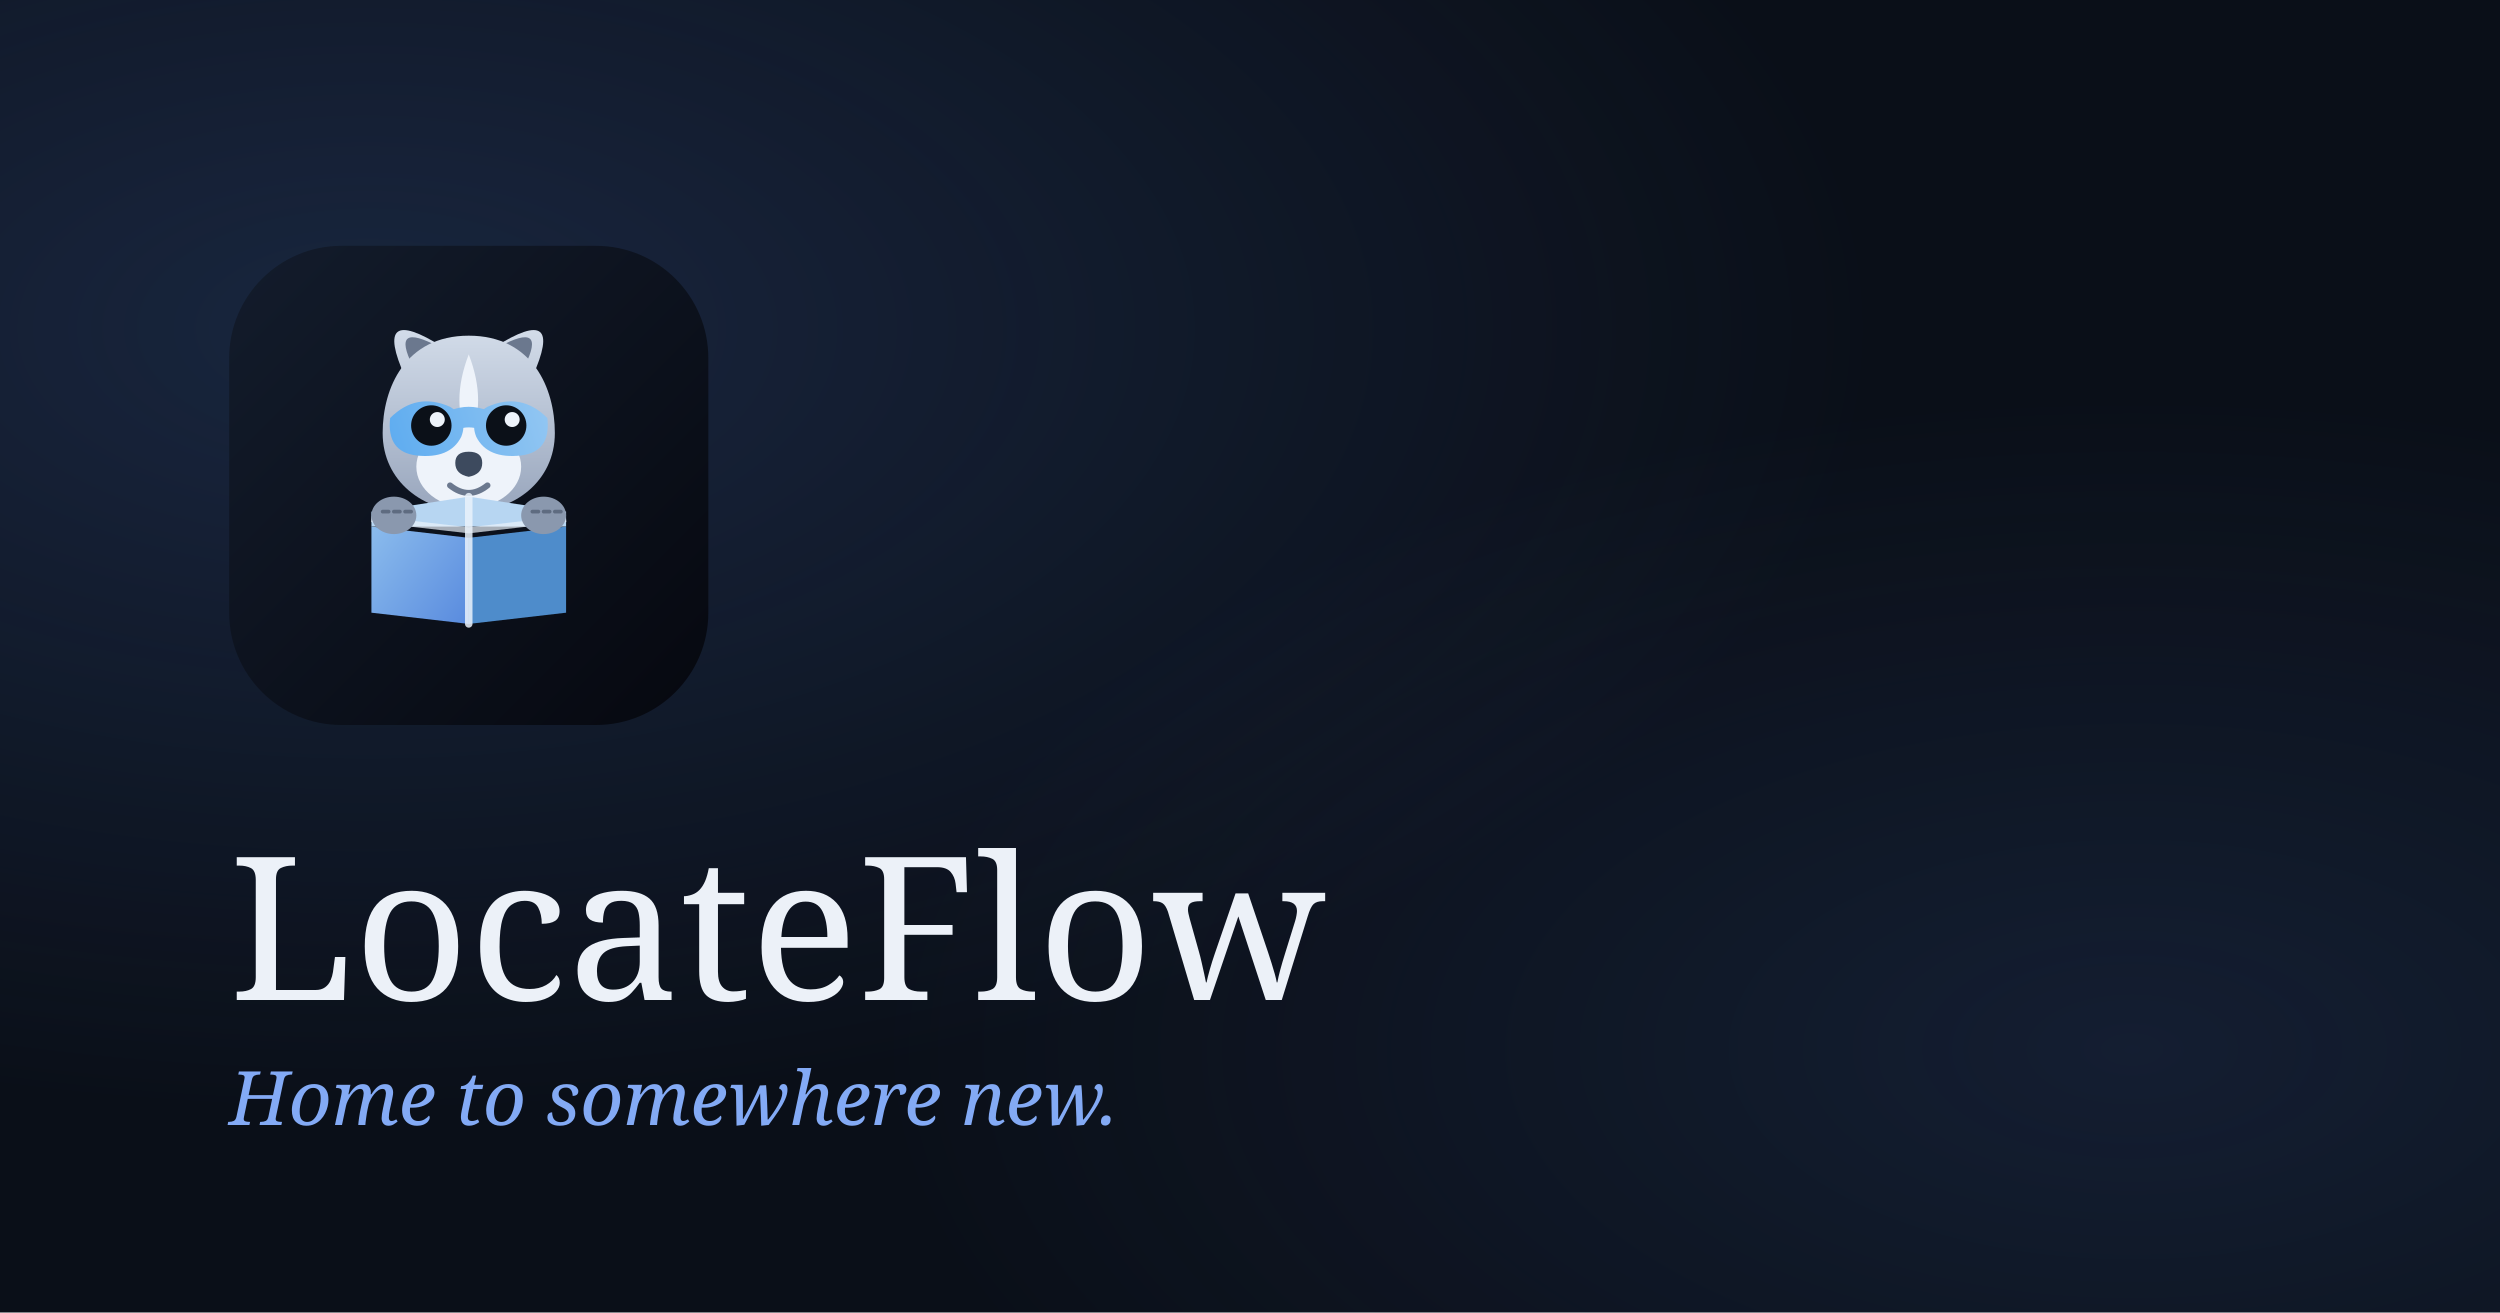
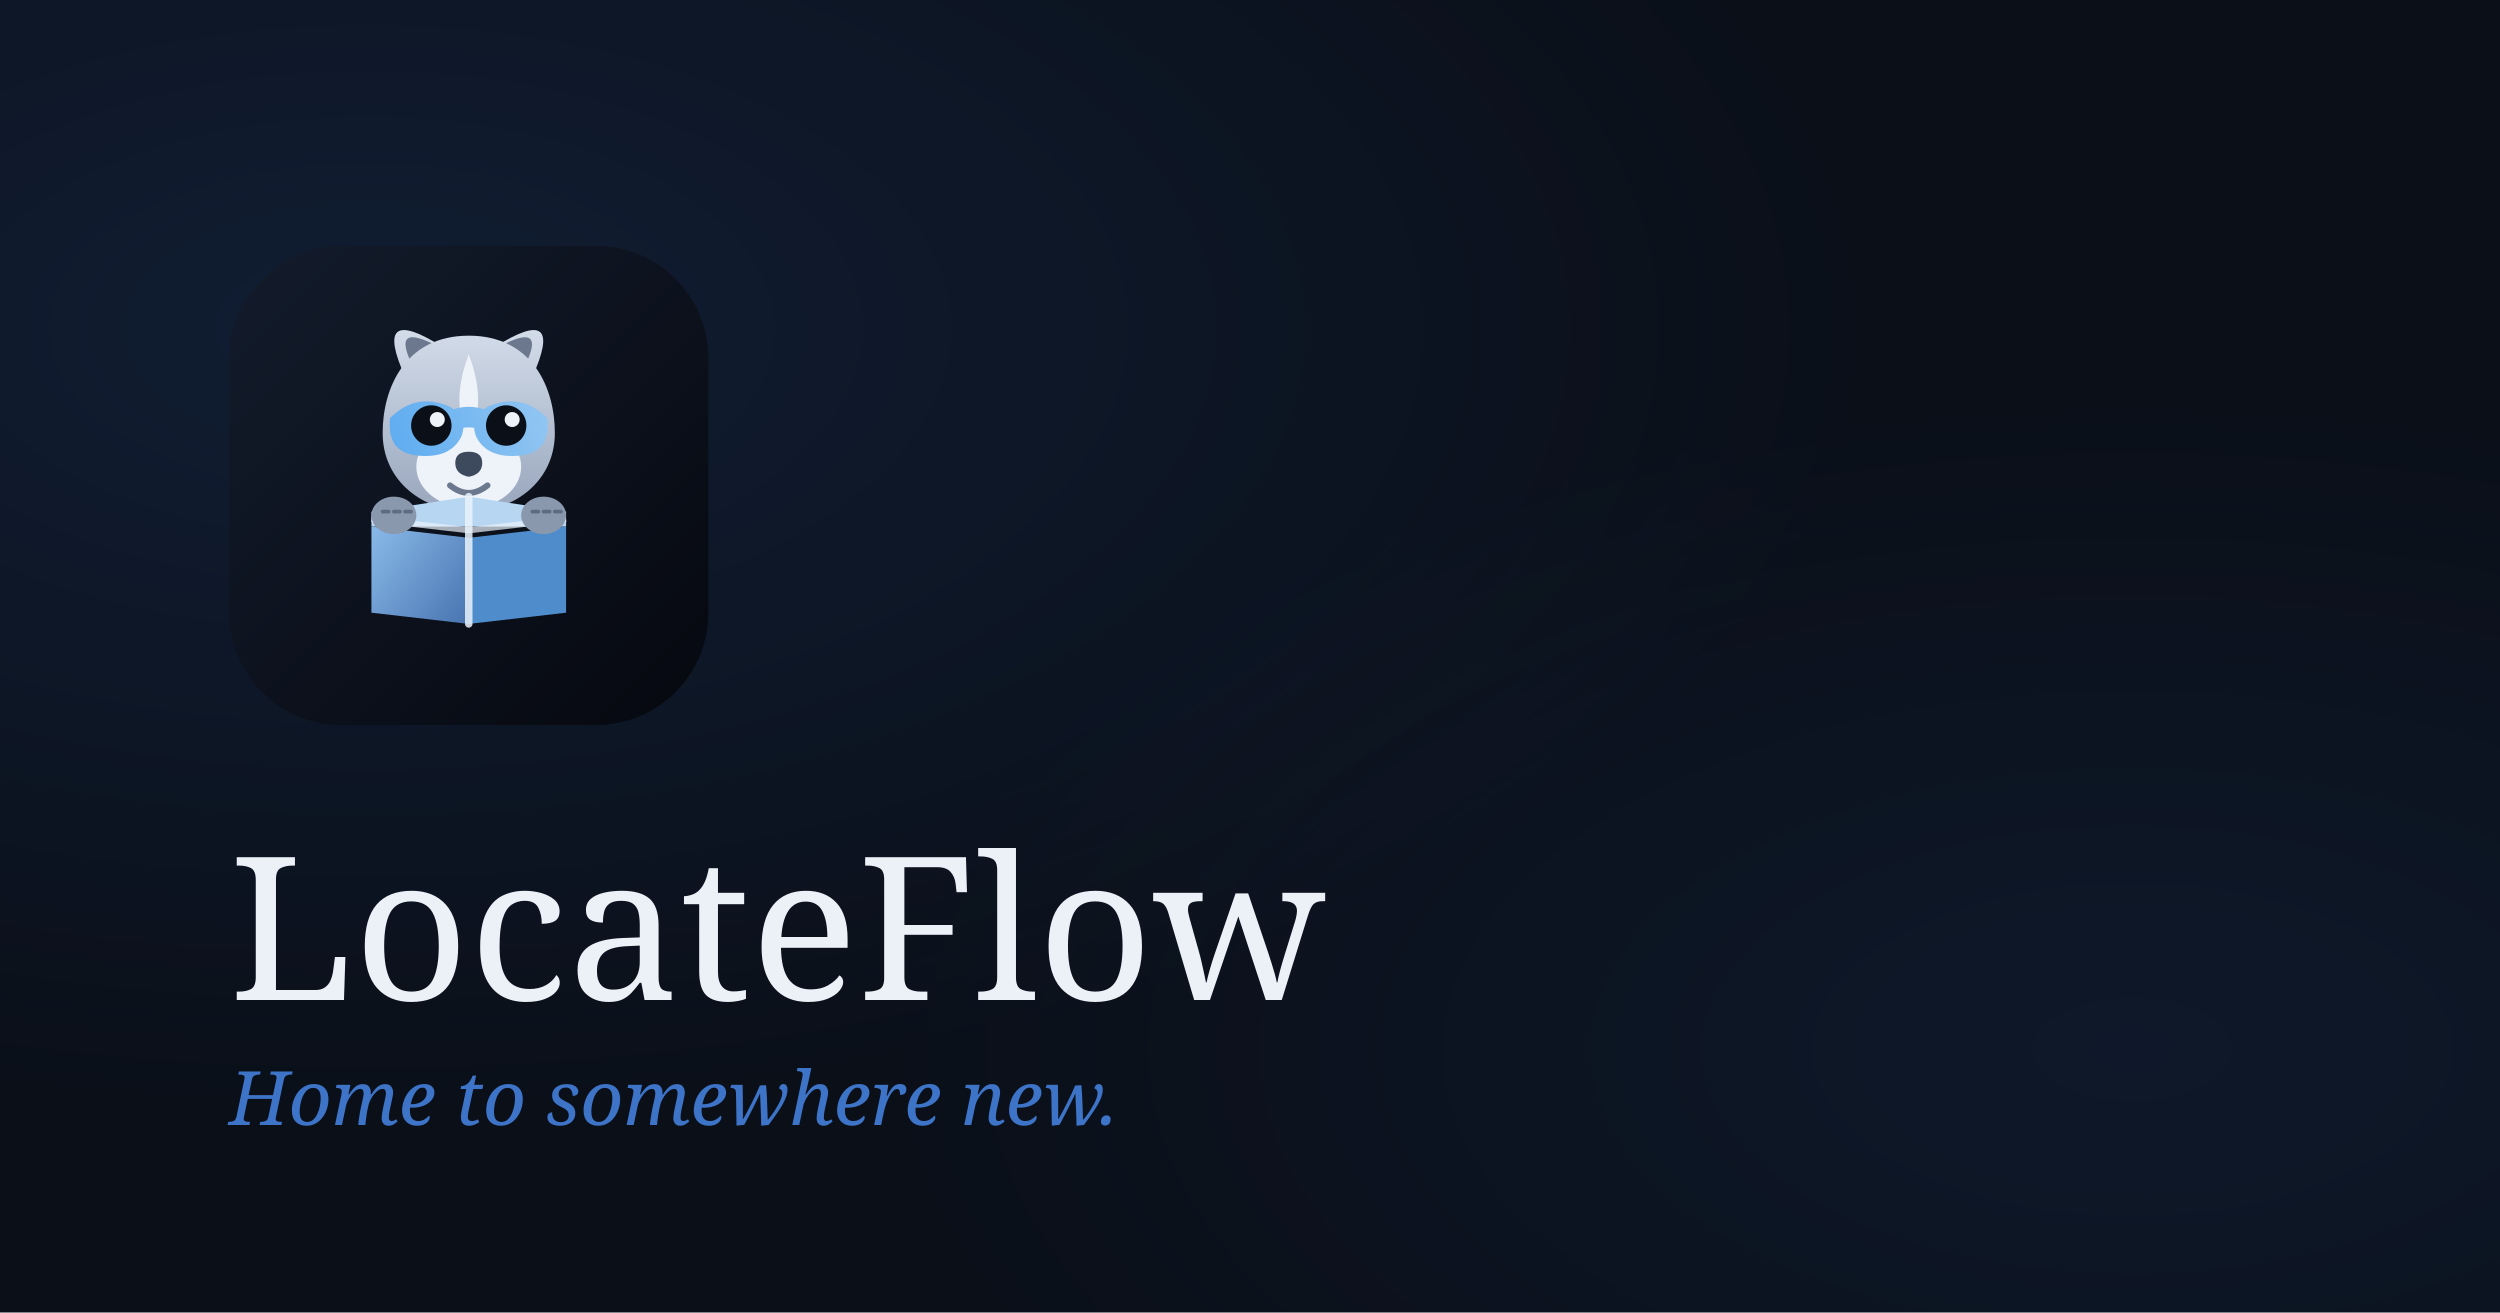
<svg xmlns="http://www.w3.org/2000/svg" viewBox="0 0 1200 630" fill="none" aria-hidden="true">
  <defs>
    <radialGradient id="og-tr" cx="0.15" cy="0.25" r="0.6">
-       <stop offset="0%" stop-color="#5B8DEF" stop-opacity="0.18" />
-       <stop offset="100%" stop-color="#5B8DEF" stop-opacity="0" />
+       <stop offset="0%" stop-color="#2E5FB0" stop-opacity="0.18" />
+       <stop offset="100%" stop-color="#2E5FB0" stop-opacity="0" />
    </radialGradient>
    <radialGradient id="og-br" cx="0.85" cy="0.8" r="0.5">
-       <stop offset="0%" stop-color="#5B8DEF" stop-opacity="0.12" />
-       <stop offset="100%" stop-color="#5B8DEF" stop-opacity="0" />
+       <stop offset="0%" stop-color="#2E5FB0" stop-opacity="0.12" />
+       <stop offset="100%" stop-color="#2E5FB0" stop-opacity="0" />
    </radialGradient>
  </defs>
  <rect width="1200" height="630" fill="#0A0F18" />
  <rect width="1200" height="630" fill="url(#og-tr)" />
  <rect width="1200" height="630" fill="url(#og-br)" />
  <svg x="110" y="118" width="230" height="230" viewBox="0 0 64 64" fill="none">
    <defs>
      <linearGradient id="fv-bg" x1="0" y1="0" x2="64" y2="64" gradientUnits="userSpaceOnUse">
        <stop offset="0%" stop-color="#131C2C" />
        <stop offset="100%" stop-color="#06080F" />
      </linearGradient>
    </defs>
    <rect width="64" height="64" rx="15" fill="url(#fv-bg)" />
    <g transform="translate(7 5.5) scale(0.5)">
      <defs>
        <linearGradient id="ic-mask" x1="22" y1="44" x2="78" y2="26" gradientUnits="userSpaceOnUse">
          <stop offset="0%" stop-color="#56A8F0" />
          <stop offset="100%" stop-color="#9CCBF2" />
        </linearGradient>
        <linearGradient id="ic-fur" x1="50" y1="6" x2="50" y2="56" gradientUnits="userSpaceOnUse">
          <stop offset="0%" stop-color="#D9E2EE" />
          <stop offset="100%" stop-color="#9DAAC0" />
        </linearGradient>
        <linearGradient id="ic-box" x1="26" y1="56" x2="74" y2="92" gradientUnits="userSpaceOnUse">
          <stop offset="0%" stop-color="#8FC0EE" />
-           <stop offset="100%" stop-color="#3D6FD6" />
+           <stop offset="100%" stop-color="#244C90" />
        </linearGradient>
      </defs>
      <path d="M33 24 Q24 4 43 16 Q40 22 33 24 Z" fill="url(#ic-fur)" />
      <path d="M67 24 Q76 4 57 16 Q60 22 67 24 Z" fill="url(#ic-fur)" />
      <path d="M35 21 Q29 9 42 16 Q39 19 35 21 Z" fill="#6B788E" />
      <path d="M65 21 Q71 9 58 16 Q61 19 65 21 Z" fill="#6B788E" />
      <path d="M50 13 C33 13 27 27 27 39 C27 52 38 60 50 60 C62 60 73 52 73 39 C73 27 67 13 50 13 Z" fill="url(#ic-fur)" />
      <path d="M50 18 Q45 31 50 41 Q55 31 50 18 Z" fill="#EEF3FA" />
      <ellipse cx="50" cy="48" rx="14" ry="11" fill="#EEF3FA" />
      <g fill="url(#ic-mask)">
        <path d="M29 35 Q36 28 45 32 Q50 35 48 40 Q45 46 36 45 Q28 44 29 35 Z" />
        <path d="M71 35 Q64 28 55 32 Q50 35 52 40 Q55 46 64 45 Q72 44 71 35 Z" />
        <path d="M45 33 Q50 31 55 33 L55 39 Q50 36 45 39 Z" />
      </g>
      <circle cx="40" cy="37" r="5.4" fill="#0B1018" />
      <circle cx="60" cy="37" r="5.4" fill="#0B1018" />
      <circle cx="41.6" cy="35.4" r="2" fill="#EEF3FA" />
      <circle cx="61.6" cy="35.4" r="2" fill="#EEF3FA" />
      <path d="M50 44 q-3.6 0 -3.6 3 q0 3 3.6 3.7 q3.6 -0.7 3.6 -3.7 q0 -3 -3.6 -3 z" fill="#3D4A5E" />
      <path d="M45 53 q5 4 10 0" stroke="#6B788E" stroke-width="1.6" fill="none" stroke-linecap="round" />
      <path d="M24 60 L50 56 L76 60 L76 64 L24 64 Z" fill="#B7D6F2" />
      <path d="M24 64 L50 67 L50 90 L24 87 Z" fill="url(#ic-box)" />
      <path d="M76 64 L50 67 L50 90 L76 87 Z" fill="#4E8CCB" />
      <path d="M50 56 L50 90" stroke="#EAF2FB" stroke-width="2" stroke-linecap="round" opacity="0.85" />
      <path d="M24 62 L50 65 L76 62" stroke="#EAF2FB" stroke-width="1.6" fill="none" opacity="0.7" />
      <ellipse cx="30" cy="61" rx="6" ry="5" fill="#8A98AE" />
      <ellipse cx="70" cy="61" rx="6" ry="5" fill="#8A98AE" />
      <path d="M27 60 l1.6 0 M30 60 l1.6 0 M33 60 l1.6 0" stroke="#5E6B80" stroke-width="1" stroke-linecap="round" />
      <path d="M67 60 l1.6 0 M70 60 l1.6 0 M73 60 l1.6 0" stroke="#5E6B80" stroke-width="1" stroke-linecap="round" />
    </g>
  </svg>
  <text x="110" y="480" font-family="Playfair Display, Didot, Georgia, serif" font-size="96" font-weight="500" fill="#ECF1F8" letter-spacing="0">LocateFlow</text>
-   <text x="110" y="540" font-family="Playfair Display, Didot, Georgia, serif" font-style="italic" font-size="36" font-weight="400" fill="#83AAF5" letter-spacing="0">Home to somewhere new.</text>
+   <text x="110" y="540" font-family="Playfair Display, Didot, Georgia, serif" font-style="italic" font-size="36" font-weight="400" fill="#3D74C8" letter-spacing="0">Home to somewhere new.</text>
</svg>
